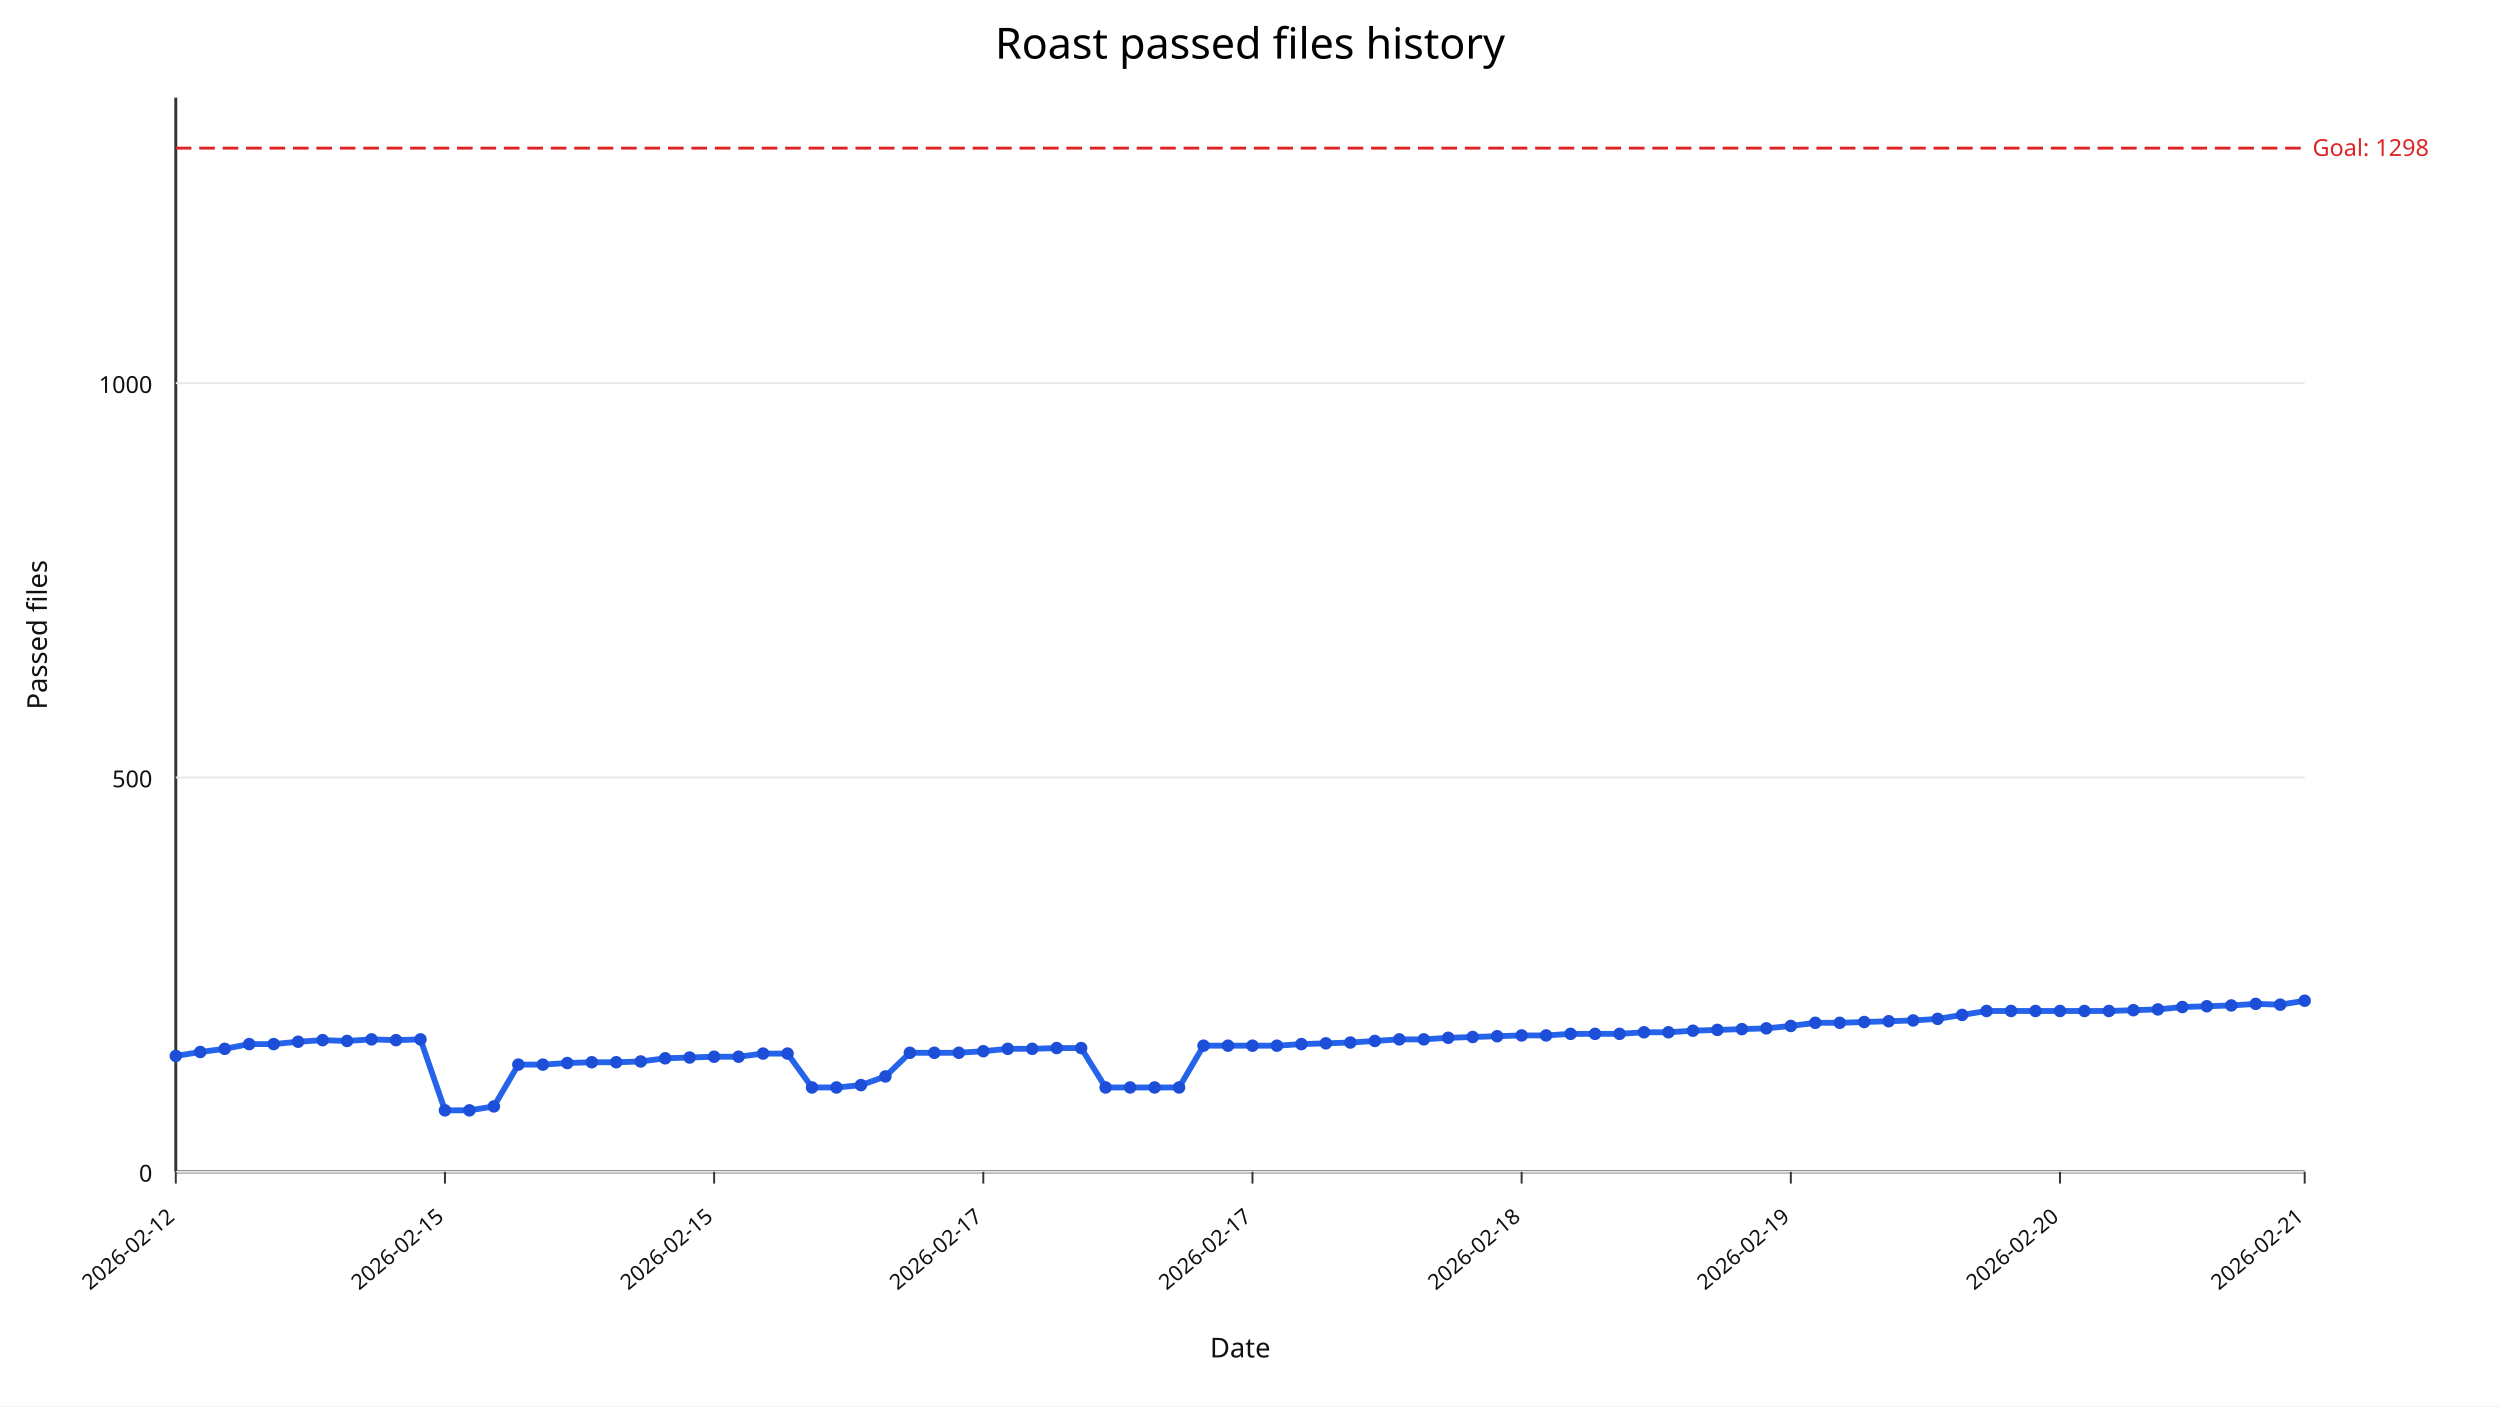
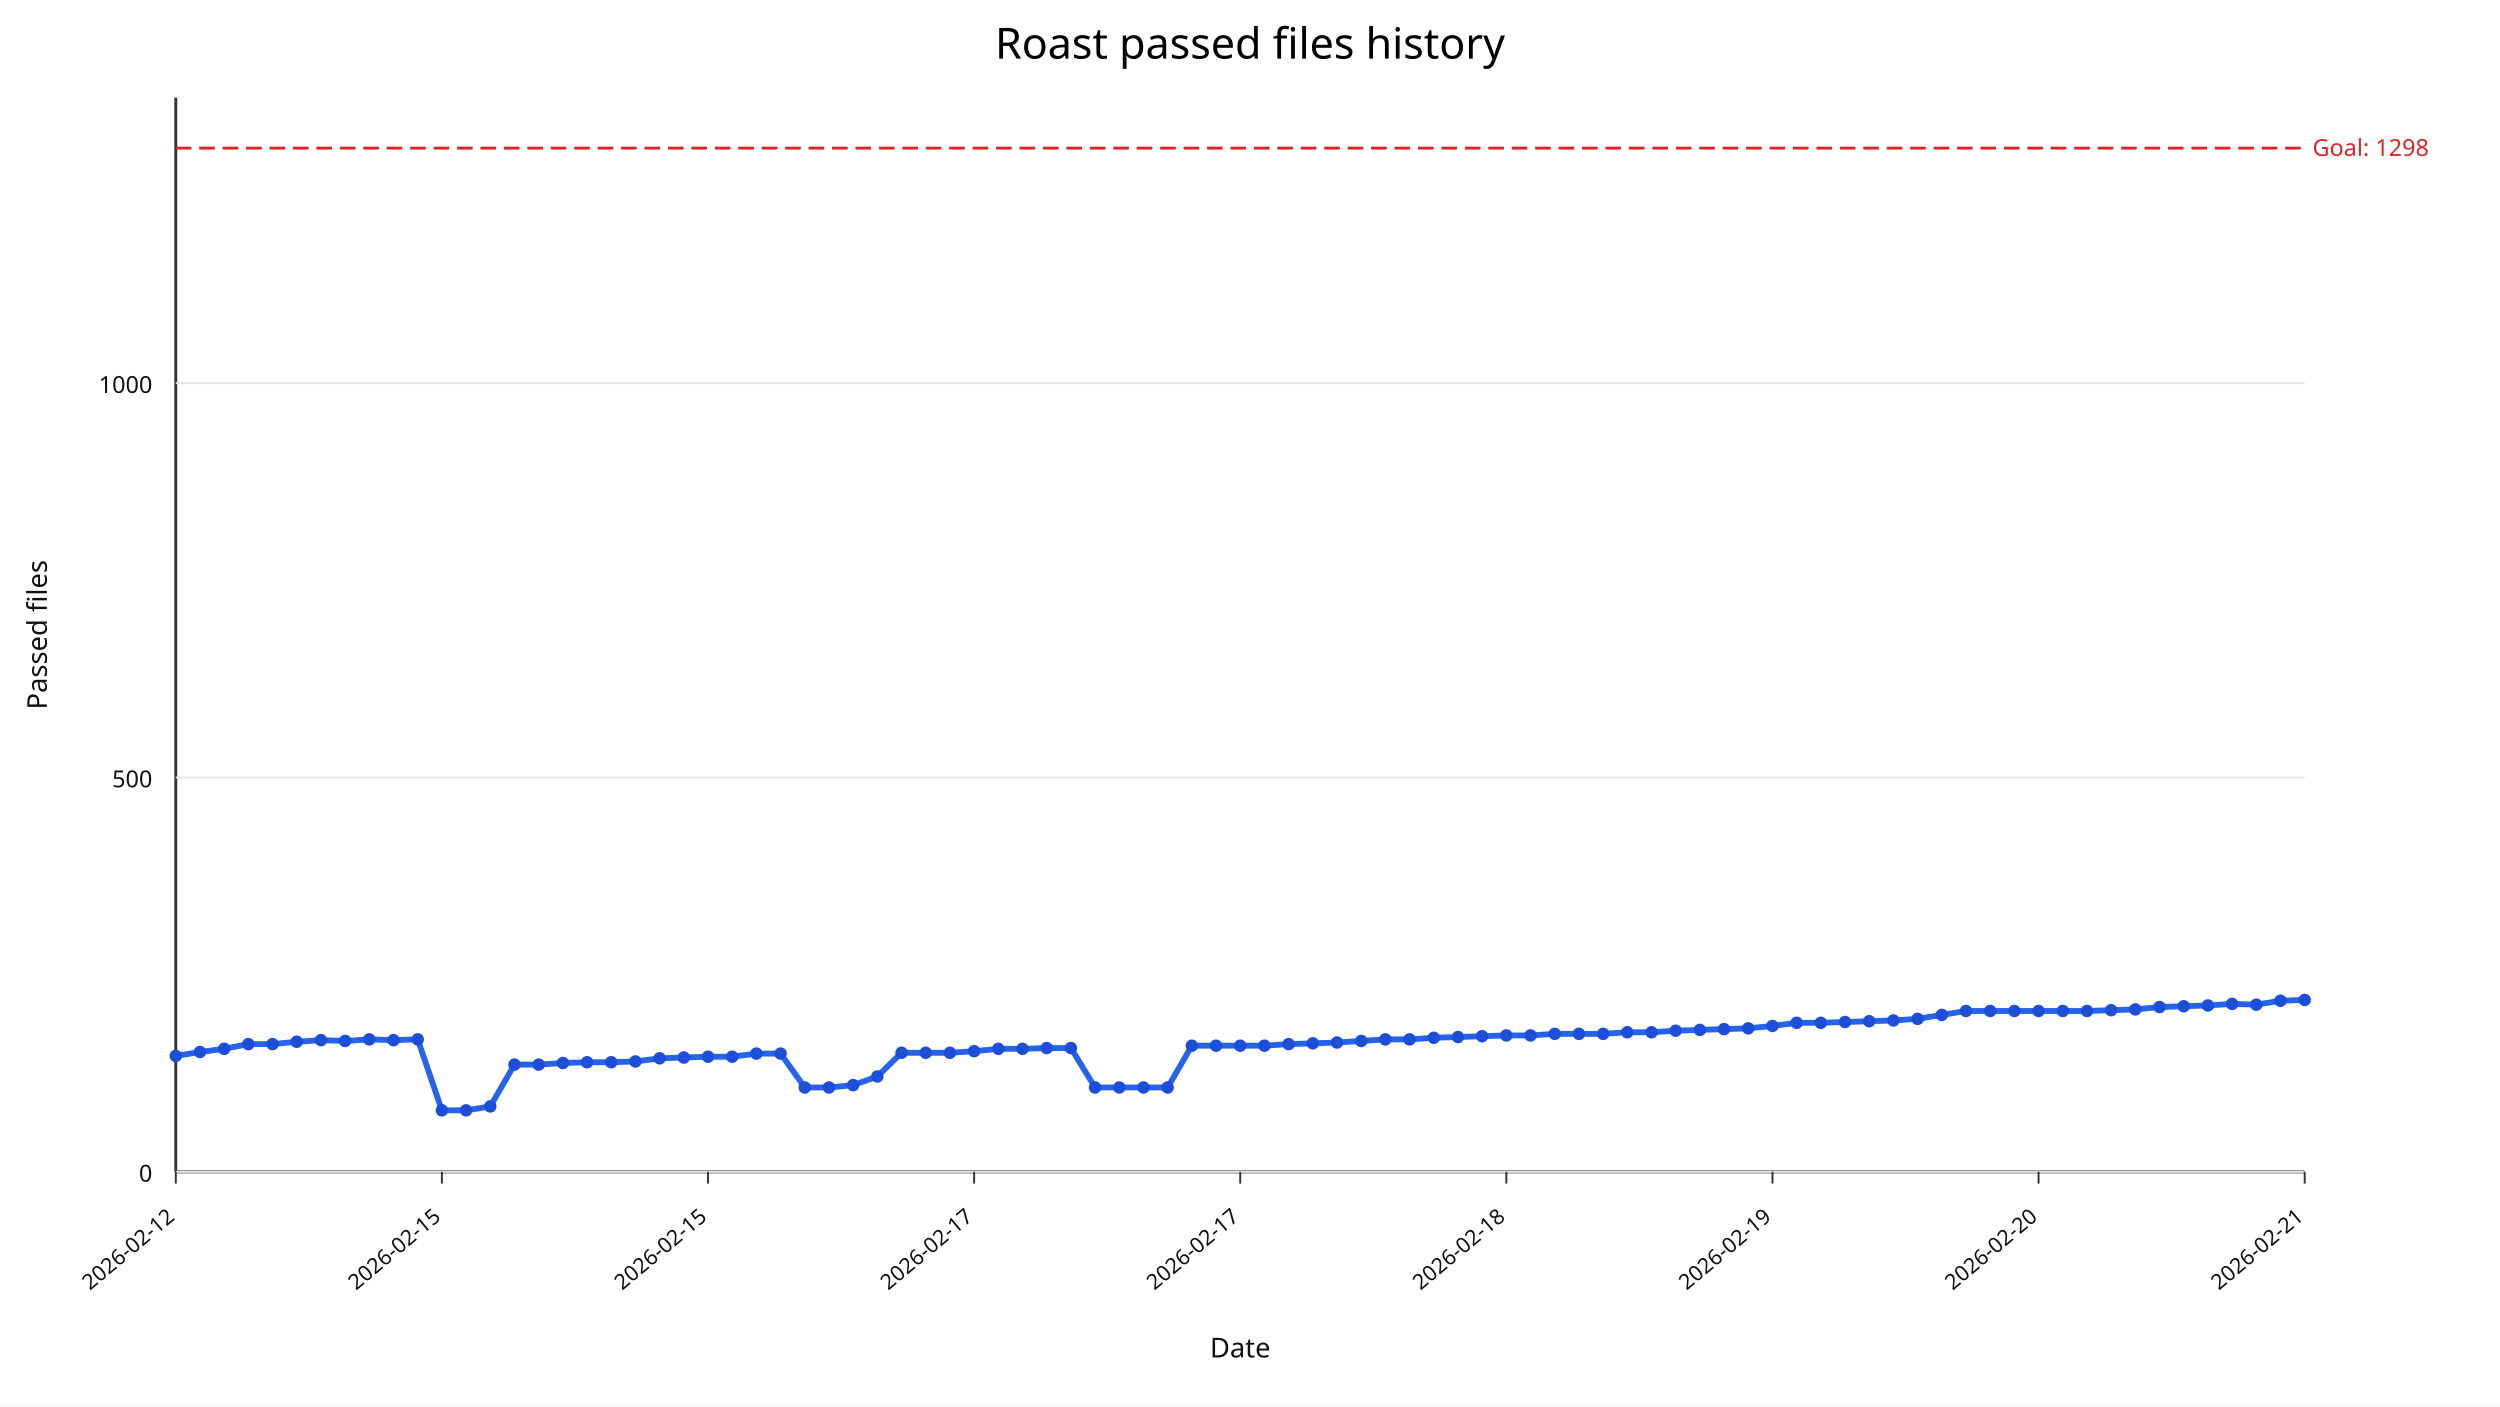
<svg xmlns="http://www.w3.org/2000/svg" width="1280" height="720" viewBox="0 0 1280 720">
  <rect width="100%" height="100%" fill="#ffffff" />
  <text x="640" y="30" text-anchor="middle" font-size="22" font-family="sans-serif">Roast passed files history</text>
  <line x1="90" y1="600" x2="1180" y2="600" stroke="#333" stroke-width="1.5" />
  <line x1="90" y1="50" x2="90" y2="600" stroke="#333" stroke-width="1.5" />
  <line x1="90" y1="600.00" x2="1180" y2="600.00" stroke="#e5e7eb" stroke-width="1" />
  <text x="78" y="605.00" text-anchor="end" font-size="12" fill="#111" font-family="sans-serif">0</text>
  <line x1="90" y1="398.09" x2="1180" y2="398.09" stroke="#e5e7eb" stroke-width="1" />
  <text x="78" y="403.09" text-anchor="end" font-size="12" fill="#111" font-family="sans-serif">500</text>
  <line x1="90" y1="196.18" x2="1180" y2="196.18" stroke="#e5e7eb" stroke-width="1" />
  <text x="78" y="201.18" text-anchor="end" font-size="12" fill="#111" font-family="sans-serif">1000</text>
  <line x1="90.00" y1="600" x2="90.00" y2="606" stroke="#333" stroke-width="1" />
  <text x="90.00" y="624" text-anchor="end" font-size="11" fill="#111" transform="rotate(-40 90.00,624)" font-family="sans-serif">2026-02-12</text>
-   <line x1="227.82" y1="600" x2="227.82" y2="606" stroke="#333" stroke-width="1" />
-   <text x="227.82" y="624" text-anchor="end" font-size="11" fill="#111" transform="rotate(-40 227.82,624)" font-family="sans-serif">2026-02-15</text>
-   <line x1="365.63" y1="600" x2="365.63" y2="606" stroke="#333" stroke-width="1" />
-   <text x="365.63" y="624" text-anchor="end" font-size="11" fill="#111" transform="rotate(-40 365.63,624)" font-family="sans-serif">2026-02-15</text>
-   <line x1="503.45" y1="600" x2="503.45" y2="606" stroke="#333" stroke-width="1" />
-   <text x="503.45" y="624" text-anchor="end" font-size="11" fill="#111" transform="rotate(-40 503.45,624)" font-family="sans-serif">2026-02-17</text>
-   <line x1="641.26" y1="600" x2="641.26" y2="606" stroke="#333" stroke-width="1" />
-   <text x="641.26" y="624" text-anchor="end" font-size="11" fill="#111" transform="rotate(-40 641.26,624)" font-family="sans-serif">2026-02-17</text>
-   <line x1="779.08" y1="600" x2="779.08" y2="606" stroke="#333" stroke-width="1" />
-   <text x="779.08" y="624" text-anchor="end" font-size="11" fill="#111" transform="rotate(-40 779.08,624)" font-family="sans-serif">2026-02-18</text>
-   <line x1="916.90" y1="600" x2="916.90" y2="606" stroke="#333" stroke-width="1" />
-   <text x="916.90" y="624" text-anchor="end" font-size="11" fill="#111" transform="rotate(-40 916.90,624)" font-family="sans-serif">2026-02-19</text>
-   <line x1="1054.71" y1="600" x2="1054.71" y2="606" stroke="#333" stroke-width="1" />
-   <text x="1054.71" y="624" text-anchor="end" font-size="11" fill="#111" transform="rotate(-40 1054.71,624)" font-family="sans-serif">2026-02-20</text>
+   <line x1="226.25" y1="600" x2="226.25" y2="606" stroke="#333" stroke-width="1" />
+   <text x="226.25" y="624" text-anchor="end" font-size="11" fill="#111" transform="rotate(-40 226.25,624)" font-family="sans-serif">2026-02-15</text>
+   <line x1="362.50" y1="600" x2="362.50" y2="606" stroke="#333" stroke-width="1" />
+   <text x="362.50" y="624" text-anchor="end" font-size="11" fill="#111" transform="rotate(-40 362.50,624)" font-family="sans-serif">2026-02-15</text>
+   <line x1="498.75" y1="600" x2="498.75" y2="606" stroke="#333" stroke-width="1" />
+   <text x="498.75" y="624" text-anchor="end" font-size="11" fill="#111" transform="rotate(-40 498.75,624)" font-family="sans-serif">2026-02-17</text>
+   <line x1="635.00" y1="600" x2="635.00" y2="606" stroke="#333" stroke-width="1" />
+   <text x="635.00" y="624" text-anchor="end" font-size="11" fill="#111" transform="rotate(-40 635.00,624)" font-family="sans-serif">2026-02-17</text>
+   <line x1="771.25" y1="600" x2="771.25" y2="606" stroke="#333" stroke-width="1" />
+   <text x="771.25" y="624" text-anchor="end" font-size="11" fill="#111" transform="rotate(-40 771.25,624)" font-family="sans-serif">2026-02-18</text>
+   <line x1="907.50" y1="600" x2="907.50" y2="606" stroke="#333" stroke-width="1" />
+   <text x="907.50" y="624" text-anchor="end" font-size="11" fill="#111" transform="rotate(-40 907.50,624)" font-family="sans-serif">2026-02-19</text>
+   <line x1="1043.75" y1="600" x2="1043.75" y2="606" stroke="#333" stroke-width="1" />
+   <text x="1043.75" y="624" text-anchor="end" font-size="11" fill="#111" transform="rotate(-40 1043.75,624)" font-family="sans-serif">2026-02-20</text>
  <line x1="1180.00" y1="600" x2="1180.00" y2="606" stroke="#333" stroke-width="1" />
  <text x="1180.00" y="624" text-anchor="end" font-size="11" fill="#111" transform="rotate(-40 1180.00,624)" font-family="sans-serif">2026-02-21</text>
  <line x1="90" y1="75.84" x2="1180" y2="75.84" stroke="#dc2626" stroke-width="1.5" stroke-dasharray="8,4" />
  <text x="1184" y="79.84" font-size="12" fill="#dc2626" font-family="sans-serif">Goal: 1298</text>
-   <polyline fill="none" stroke="#2563eb" stroke-width="3" points="90.00,540.64 102.53,538.62 115.06,537.00 127.59,534.58 140.11,534.58 152.64,533.37 165.17,532.56 177.70,532.97 190.23,532.16 202.76,532.56 215.29,532.16 227.82,568.50 240.34,568.50 252.87,566.48 265.40,545.08 277.93,545.08 290.46,544.27 302.99,543.87 315.52,543.87 328.05,543.47 340.57,541.85 353.10,541.45 365.63,541.04 378.16,541.04 390.69,539.43 403.22,539.43 415.75,556.79 428.28,556.79 440.80,555.58 453.33,551.14 465.86,539.02 478.39,539.02 490.92,539.02 503.45,538.22 515.98,537.00 528.51,537.00 541.03,536.60 553.56,536.60 566.09,556.79 578.62,556.79 591.15,556.79 603.68,556.79 616.21,535.39 628.74,535.39 641.26,535.39 653.79,535.39 666.32,534.58 678.85,534.18 691.38,533.77 703.91,532.97 716.44,532.16 728.97,532.16 741.49,531.35 754.02,530.95 766.55,530.54 779.08,530.14 791.61,530.14 804.14,529.33 816.67,529.33 829.20,529.33 841.72,528.52 854.25,528.52 866.78,527.72 879.31,527.31 891.84,526.91 904.37,526.51 916.90,525.29 929.43,523.68 941.95,523.68 954.48,523.27 967.01,522.87 979.54,522.47 992.07,521.66 1004.60,519.64 1017.13,517.62 1029.66,517.62 1042.18,517.62 1054.71,517.62 1067.24,517.62 1079.77,517.62 1092.30,517.22 1104.83,516.81 1117.36,515.60 1129.89,515.20 1142.41,514.79 1154.94,513.99 1167.47,514.39 1180.00,512.37" />
+   <polyline fill="none" stroke="#2563eb" stroke-width="3" points="90.00,540.64 102.39,538.62 114.77,537.00 127.16,534.58 139.55,534.58 151.93,533.37 164.32,532.56 176.70,532.97 189.09,532.16 201.48,532.56 213.86,532.16 226.25,568.50 238.64,568.50 251.02,566.48 263.41,545.08 275.80,545.08 288.18,544.27 300.57,543.87 312.95,543.87 325.34,543.47 337.73,541.85 350.11,541.45 362.50,541.04 374.89,541.04 387.27,539.43 399.66,539.43 412.05,556.79 424.43,556.79 436.82,555.58 449.20,551.14 461.59,539.02 473.98,539.02 486.36,539.02 498.75,538.22 511.14,537.00 523.52,537.00 535.91,536.60 548.30,536.60 560.68,556.79 573.07,556.79 585.45,556.79 597.84,556.79 610.23,535.39 622.61,535.39 635.00,535.39 647.39,535.39 659.77,534.58 672.16,534.18 684.55,533.77 696.93,532.97 709.32,532.16 721.70,532.16 734.09,531.35 746.48,530.95 758.86,530.54 771.25,530.14 783.64,530.14 796.02,529.33 808.41,529.33 820.80,529.33 833.18,528.52 845.57,528.52 857.95,527.72 870.34,527.31 882.73,526.91 895.11,526.51 907.50,525.29 919.89,523.68 932.27,523.68 944.66,523.27 957.05,522.87 969.43,522.47 981.82,521.66 994.20,519.64 1006.59,517.62 1018.98,517.62 1031.36,517.62 1043.75,517.62 1056.14,517.62 1068.52,517.62 1080.91,517.22 1093.30,516.81 1105.68,515.60 1118.07,515.20 1130.45,514.79 1142.84,513.99 1155.23,514.39 1167.61,512.37 1180.00,511.97" />
  <circle cx="90.00" cy="540.64" r="3.2" fill="#1d4ed8" />
-   <circle cx="102.53" cy="538.62" r="3.2" fill="#1d4ed8" />
-   <circle cx="115.06" cy="537.00" r="3.2" fill="#1d4ed8" />
-   <circle cx="127.59" cy="534.58" r="3.2" fill="#1d4ed8" />
-   <circle cx="140.11" cy="534.58" r="3.2" fill="#1d4ed8" />
-   <circle cx="152.64" cy="533.37" r="3.2" fill="#1d4ed8" />
-   <circle cx="165.17" cy="532.56" r="3.2" fill="#1d4ed8" />
-   <circle cx="177.70" cy="532.97" r="3.2" fill="#1d4ed8" />
-   <circle cx="190.23" cy="532.16" r="3.2" fill="#1d4ed8" />
-   <circle cx="202.76" cy="532.56" r="3.2" fill="#1d4ed8" />
-   <circle cx="215.29" cy="532.16" r="3.2" fill="#1d4ed8" />
-   <circle cx="227.82" cy="568.50" r="3.2" fill="#1d4ed8" />
-   <circle cx="240.34" cy="568.50" r="3.2" fill="#1d4ed8" />
-   <circle cx="252.87" cy="566.48" r="3.2" fill="#1d4ed8" />
-   <circle cx="265.40" cy="545.08" r="3.2" fill="#1d4ed8" />
-   <circle cx="277.93" cy="545.08" r="3.2" fill="#1d4ed8" />
-   <circle cx="290.46" cy="544.27" r="3.2" fill="#1d4ed8" />
-   <circle cx="302.99" cy="543.87" r="3.2" fill="#1d4ed8" />
-   <circle cx="315.52" cy="543.87" r="3.2" fill="#1d4ed8" />
-   <circle cx="328.05" cy="543.47" r="3.2" fill="#1d4ed8" />
-   <circle cx="340.57" cy="541.85" r="3.2" fill="#1d4ed8" />
-   <circle cx="353.10" cy="541.45" r="3.2" fill="#1d4ed8" />
-   <circle cx="365.63" cy="541.04" r="3.2" fill="#1d4ed8" />
-   <circle cx="378.16" cy="541.04" r="3.2" fill="#1d4ed8" />
-   <circle cx="390.69" cy="539.43" r="3.2" fill="#1d4ed8" />
-   <circle cx="403.22" cy="539.43" r="3.2" fill="#1d4ed8" />
-   <circle cx="415.75" cy="556.79" r="3.2" fill="#1d4ed8" />
-   <circle cx="428.28" cy="556.79" r="3.2" fill="#1d4ed8" />
-   <circle cx="440.80" cy="555.58" r="3.2" fill="#1d4ed8" />
-   <circle cx="453.33" cy="551.14" r="3.2" fill="#1d4ed8" />
-   <circle cx="465.86" cy="539.02" r="3.2" fill="#1d4ed8" />
-   <circle cx="478.39" cy="539.02" r="3.2" fill="#1d4ed8" />
-   <circle cx="490.92" cy="539.02" r="3.2" fill="#1d4ed8" />
-   <circle cx="503.45" cy="538.22" r="3.2" fill="#1d4ed8" />
-   <circle cx="515.98" cy="537.00" r="3.2" fill="#1d4ed8" />
-   <circle cx="528.51" cy="537.00" r="3.2" fill="#1d4ed8" />
-   <circle cx="541.03" cy="536.60" r="3.2" fill="#1d4ed8" />
-   <circle cx="553.56" cy="536.60" r="3.2" fill="#1d4ed8" />
-   <circle cx="566.09" cy="556.79" r="3.2" fill="#1d4ed8" />
-   <circle cx="578.62" cy="556.79" r="3.2" fill="#1d4ed8" />
-   <circle cx="591.15" cy="556.79" r="3.2" fill="#1d4ed8" />
-   <circle cx="603.68" cy="556.79" r="3.2" fill="#1d4ed8" />
-   <circle cx="616.21" cy="535.39" r="3.2" fill="#1d4ed8" />
-   <circle cx="628.74" cy="535.39" r="3.2" fill="#1d4ed8" />
-   <circle cx="641.26" cy="535.39" r="3.2" fill="#1d4ed8" />
-   <circle cx="653.79" cy="535.39" r="3.2" fill="#1d4ed8" />
-   <circle cx="666.32" cy="534.58" r="3.2" fill="#1d4ed8" />
-   <circle cx="678.85" cy="534.18" r="3.2" fill="#1d4ed8" />
-   <circle cx="691.38" cy="533.77" r="3.2" fill="#1d4ed8" />
-   <circle cx="703.91" cy="532.97" r="3.2" fill="#1d4ed8" />
-   <circle cx="716.44" cy="532.16" r="3.2" fill="#1d4ed8" />
-   <circle cx="728.97" cy="532.16" r="3.2" fill="#1d4ed8" />
-   <circle cx="741.49" cy="531.35" r="3.2" fill="#1d4ed8" />
-   <circle cx="754.02" cy="530.95" r="3.2" fill="#1d4ed8" />
-   <circle cx="766.55" cy="530.54" r="3.2" fill="#1d4ed8" />
-   <circle cx="779.08" cy="530.14" r="3.2" fill="#1d4ed8" />
-   <circle cx="791.61" cy="530.14" r="3.2" fill="#1d4ed8" />
-   <circle cx="804.14" cy="529.33" r="3.2" fill="#1d4ed8" />
-   <circle cx="816.67" cy="529.33" r="3.2" fill="#1d4ed8" />
-   <circle cx="829.20" cy="529.33" r="3.2" fill="#1d4ed8" />
-   <circle cx="841.72" cy="528.52" r="3.2" fill="#1d4ed8" />
-   <circle cx="854.25" cy="528.52" r="3.2" fill="#1d4ed8" />
-   <circle cx="866.78" cy="527.72" r="3.2" fill="#1d4ed8" />
-   <circle cx="879.31" cy="527.31" r="3.2" fill="#1d4ed8" />
-   <circle cx="891.84" cy="526.91" r="3.2" fill="#1d4ed8" />
-   <circle cx="904.37" cy="526.51" r="3.2" fill="#1d4ed8" />
-   <circle cx="916.90" cy="525.29" r="3.2" fill="#1d4ed8" />
-   <circle cx="929.43" cy="523.68" r="3.2" fill="#1d4ed8" />
-   <circle cx="941.95" cy="523.68" r="3.2" fill="#1d4ed8" />
-   <circle cx="954.48" cy="523.27" r="3.2" fill="#1d4ed8" />
-   <circle cx="967.01" cy="522.87" r="3.2" fill="#1d4ed8" />
-   <circle cx="979.54" cy="522.47" r="3.2" fill="#1d4ed8" />
-   <circle cx="992.07" cy="521.66" r="3.2" fill="#1d4ed8" />
-   <circle cx="1004.60" cy="519.64" r="3.2" fill="#1d4ed8" />
-   <circle cx="1017.13" cy="517.62" r="3.2" fill="#1d4ed8" />
-   <circle cx="1029.66" cy="517.62" r="3.2" fill="#1d4ed8" />
-   <circle cx="1042.18" cy="517.62" r="3.2" fill="#1d4ed8" />
-   <circle cx="1054.71" cy="517.62" r="3.2" fill="#1d4ed8" />
-   <circle cx="1067.24" cy="517.62" r="3.2" fill="#1d4ed8" />
-   <circle cx="1079.77" cy="517.62" r="3.2" fill="#1d4ed8" />
-   <circle cx="1092.30" cy="517.22" r="3.2" fill="#1d4ed8" />
-   <circle cx="1104.83" cy="516.81" r="3.2" fill="#1d4ed8" />
-   <circle cx="1117.36" cy="515.60" r="3.2" fill="#1d4ed8" />
-   <circle cx="1129.89" cy="515.20" r="3.2" fill="#1d4ed8" />
-   <circle cx="1142.41" cy="514.79" r="3.2" fill="#1d4ed8" />
-   <circle cx="1154.94" cy="513.99" r="3.2" fill="#1d4ed8" />
-   <circle cx="1167.47" cy="514.39" r="3.2" fill="#1d4ed8" />
-   <circle cx="1180.00" cy="512.37" r="3.2" fill="#1d4ed8" />
+   <circle cx="102.39" cy="538.62" r="3.2" fill="#1d4ed8" />
+   <circle cx="114.77" cy="537.00" r="3.2" fill="#1d4ed8" />
+   <circle cx="127.16" cy="534.58" r="3.2" fill="#1d4ed8" />
+   <circle cx="139.55" cy="534.58" r="3.2" fill="#1d4ed8" />
+   <circle cx="151.93" cy="533.37" r="3.2" fill="#1d4ed8" />
+   <circle cx="164.32" cy="532.56" r="3.2" fill="#1d4ed8" />
+   <circle cx="176.70" cy="532.97" r="3.2" fill="#1d4ed8" />
+   <circle cx="189.09" cy="532.16" r="3.2" fill="#1d4ed8" />
+   <circle cx="201.48" cy="532.56" r="3.2" fill="#1d4ed8" />
+   <circle cx="213.86" cy="532.16" r="3.2" fill="#1d4ed8" />
+   <circle cx="226.25" cy="568.50" r="3.2" fill="#1d4ed8" />
+   <circle cx="238.64" cy="568.50" r="3.2" fill="#1d4ed8" />
+   <circle cx="251.02" cy="566.48" r="3.2" fill="#1d4ed8" />
+   <circle cx="263.41" cy="545.08" r="3.2" fill="#1d4ed8" />
+   <circle cx="275.80" cy="545.08" r="3.2" fill="#1d4ed8" />
+   <circle cx="288.18" cy="544.27" r="3.2" fill="#1d4ed8" />
+   <circle cx="300.57" cy="543.87" r="3.2" fill="#1d4ed8" />
+   <circle cx="312.95" cy="543.87" r="3.2" fill="#1d4ed8" />
+   <circle cx="325.34" cy="543.47" r="3.2" fill="#1d4ed8" />
+   <circle cx="337.73" cy="541.85" r="3.2" fill="#1d4ed8" />
+   <circle cx="350.11" cy="541.45" r="3.2" fill="#1d4ed8" />
+   <circle cx="362.50" cy="541.04" r="3.2" fill="#1d4ed8" />
+   <circle cx="374.89" cy="541.04" r="3.2" fill="#1d4ed8" />
+   <circle cx="387.27" cy="539.43" r="3.2" fill="#1d4ed8" />
+   <circle cx="399.66" cy="539.43" r="3.2" fill="#1d4ed8" />
+   <circle cx="412.05" cy="556.79" r="3.2" fill="#1d4ed8" />
+   <circle cx="424.43" cy="556.79" r="3.2" fill="#1d4ed8" />
+   <circle cx="436.82" cy="555.58" r="3.2" fill="#1d4ed8" />
+   <circle cx="449.20" cy="551.14" r="3.2" fill="#1d4ed8" />
+   <circle cx="461.59" cy="539.02" r="3.2" fill="#1d4ed8" />
+   <circle cx="473.98" cy="539.02" r="3.2" fill="#1d4ed8" />
+   <circle cx="486.36" cy="539.02" r="3.2" fill="#1d4ed8" />
+   <circle cx="498.75" cy="538.22" r="3.2" fill="#1d4ed8" />
+   <circle cx="511.14" cy="537.00" r="3.2" fill="#1d4ed8" />
+   <circle cx="523.52" cy="537.00" r="3.2" fill="#1d4ed8" />
+   <circle cx="535.91" cy="536.60" r="3.2" fill="#1d4ed8" />
+   <circle cx="548.30" cy="536.60" r="3.2" fill="#1d4ed8" />
+   <circle cx="560.68" cy="556.79" r="3.2" fill="#1d4ed8" />
+   <circle cx="573.07" cy="556.79" r="3.2" fill="#1d4ed8" />
+   <circle cx="585.45" cy="556.79" r="3.2" fill="#1d4ed8" />
+   <circle cx="597.84" cy="556.79" r="3.2" fill="#1d4ed8" />
+   <circle cx="610.23" cy="535.39" r="3.2" fill="#1d4ed8" />
+   <circle cx="622.61" cy="535.39" r="3.2" fill="#1d4ed8" />
+   <circle cx="635.00" cy="535.39" r="3.2" fill="#1d4ed8" />
+   <circle cx="647.39" cy="535.39" r="3.2" fill="#1d4ed8" />
+   <circle cx="659.77" cy="534.58" r="3.2" fill="#1d4ed8" />
+   <circle cx="672.16" cy="534.18" r="3.2" fill="#1d4ed8" />
+   <circle cx="684.55" cy="533.77" r="3.2" fill="#1d4ed8" />
+   <circle cx="696.93" cy="532.97" r="3.2" fill="#1d4ed8" />
+   <circle cx="709.32" cy="532.16" r="3.2" fill="#1d4ed8" />
+   <circle cx="721.70" cy="532.16" r="3.2" fill="#1d4ed8" />
+   <circle cx="734.09" cy="531.35" r="3.2" fill="#1d4ed8" />
+   <circle cx="746.48" cy="530.95" r="3.2" fill="#1d4ed8" />
+   <circle cx="758.86" cy="530.54" r="3.2" fill="#1d4ed8" />
+   <circle cx="771.25" cy="530.14" r="3.2" fill="#1d4ed8" />
+   <circle cx="783.64" cy="530.14" r="3.2" fill="#1d4ed8" />
+   <circle cx="796.02" cy="529.33" r="3.2" fill="#1d4ed8" />
+   <circle cx="808.41" cy="529.33" r="3.2" fill="#1d4ed8" />
+   <circle cx="820.80" cy="529.33" r="3.2" fill="#1d4ed8" />
+   <circle cx="833.18" cy="528.52" r="3.2" fill="#1d4ed8" />
+   <circle cx="845.57" cy="528.52" r="3.2" fill="#1d4ed8" />
+   <circle cx="857.95" cy="527.72" r="3.2" fill="#1d4ed8" />
+   <circle cx="870.34" cy="527.31" r="3.2" fill="#1d4ed8" />
+   <circle cx="882.73" cy="526.91" r="3.2" fill="#1d4ed8" />
+   <circle cx="895.11" cy="526.51" r="3.2" fill="#1d4ed8" />
+   <circle cx="907.50" cy="525.29" r="3.2" fill="#1d4ed8" />
+   <circle cx="919.89" cy="523.68" r="3.2" fill="#1d4ed8" />
+   <circle cx="932.27" cy="523.68" r="3.2" fill="#1d4ed8" />
+   <circle cx="944.66" cy="523.27" r="3.2" fill="#1d4ed8" />
+   <circle cx="957.05" cy="522.87" r="3.2" fill="#1d4ed8" />
+   <circle cx="969.43" cy="522.47" r="3.2" fill="#1d4ed8" />
+   <circle cx="981.82" cy="521.66" r="3.2" fill="#1d4ed8" />
+   <circle cx="994.20" cy="519.64" r="3.2" fill="#1d4ed8" />
+   <circle cx="1006.59" cy="517.62" r="3.2" fill="#1d4ed8" />
+   <circle cx="1018.98" cy="517.62" r="3.2" fill="#1d4ed8" />
+   <circle cx="1031.36" cy="517.62" r="3.2" fill="#1d4ed8" />
+   <circle cx="1043.75" cy="517.62" r="3.2" fill="#1d4ed8" />
+   <circle cx="1056.14" cy="517.62" r="3.2" fill="#1d4ed8" />
+   <circle cx="1068.52" cy="517.62" r="3.2" fill="#1d4ed8" />
+   <circle cx="1080.91" cy="517.22" r="3.2" fill="#1d4ed8" />
+   <circle cx="1093.30" cy="516.81" r="3.2" fill="#1d4ed8" />
+   <circle cx="1105.68" cy="515.60" r="3.2" fill="#1d4ed8" />
+   <circle cx="1118.07" cy="515.20" r="3.2" fill="#1d4ed8" />
+   <circle cx="1130.45" cy="514.79" r="3.2" fill="#1d4ed8" />
+   <circle cx="1142.84" cy="513.99" r="3.2" fill="#1d4ed8" />
+   <circle cx="1155.23" cy="514.39" r="3.2" fill="#1d4ed8" />
+   <circle cx="1167.61" cy="512.37" r="3.2" fill="#1d4ed8" />
+   <circle cx="1180.00" cy="511.97" r="3.2" fill="#1d4ed8" />
  <text x="635" y="695" text-anchor="middle" font-size="14" fill="#111" font-family="sans-serif">Date</text>
  <text x="24" y="325" text-anchor="middle" font-size="14" fill="#111" transform="rotate(-90 24,325)" font-family="sans-serif">Passed files</text>
</svg>
